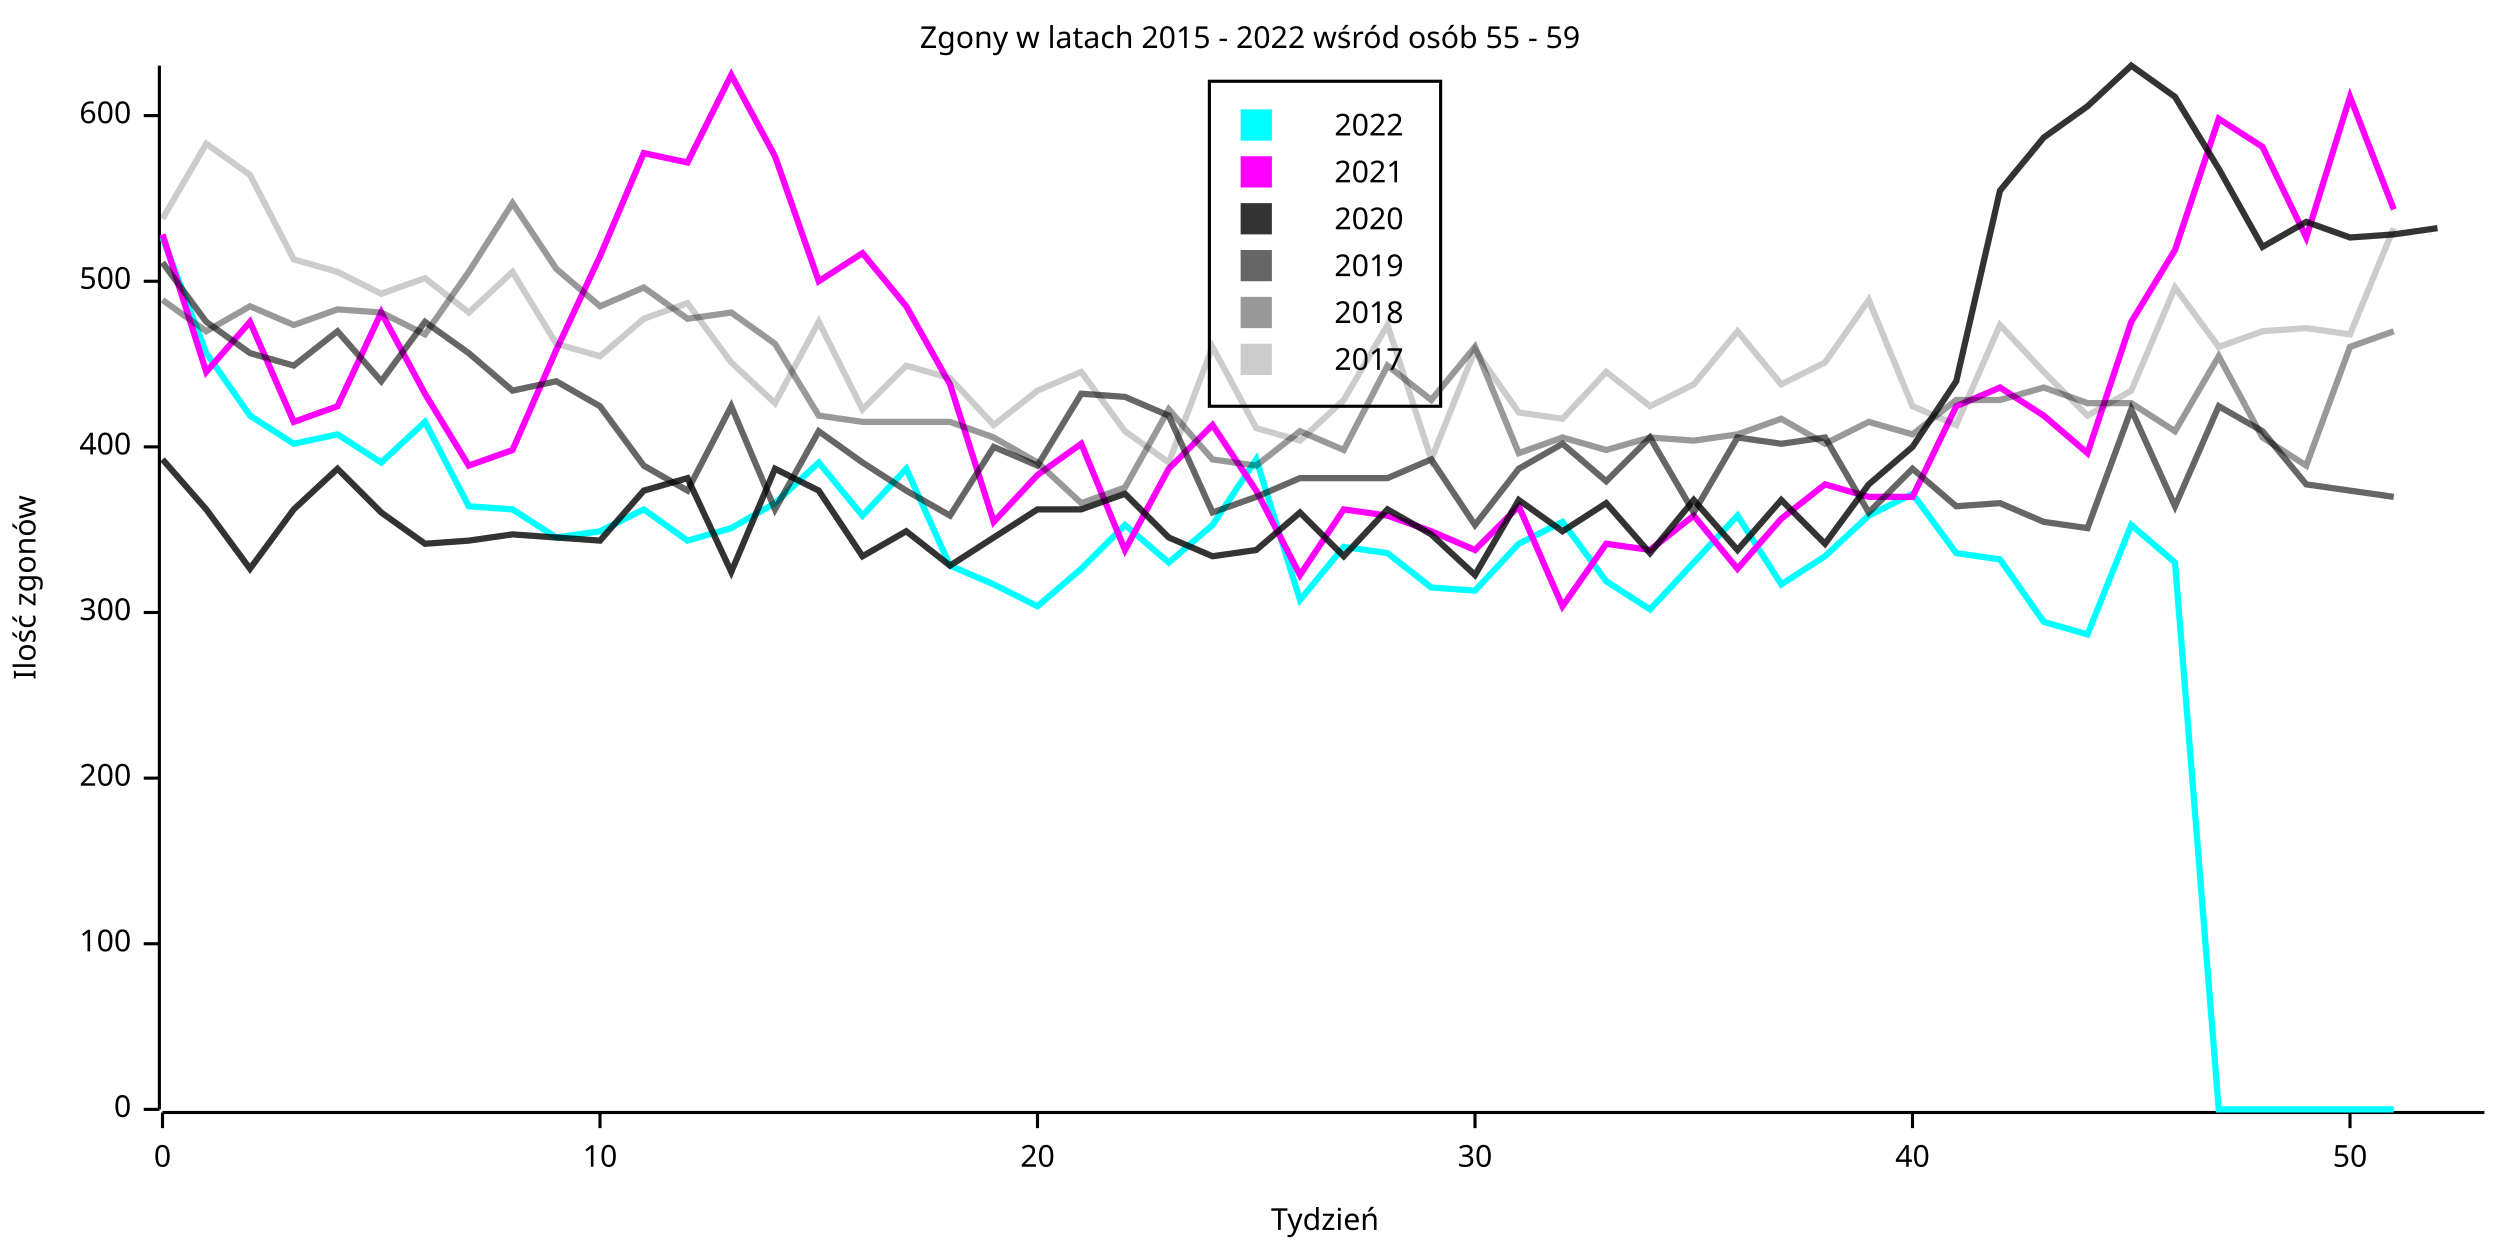
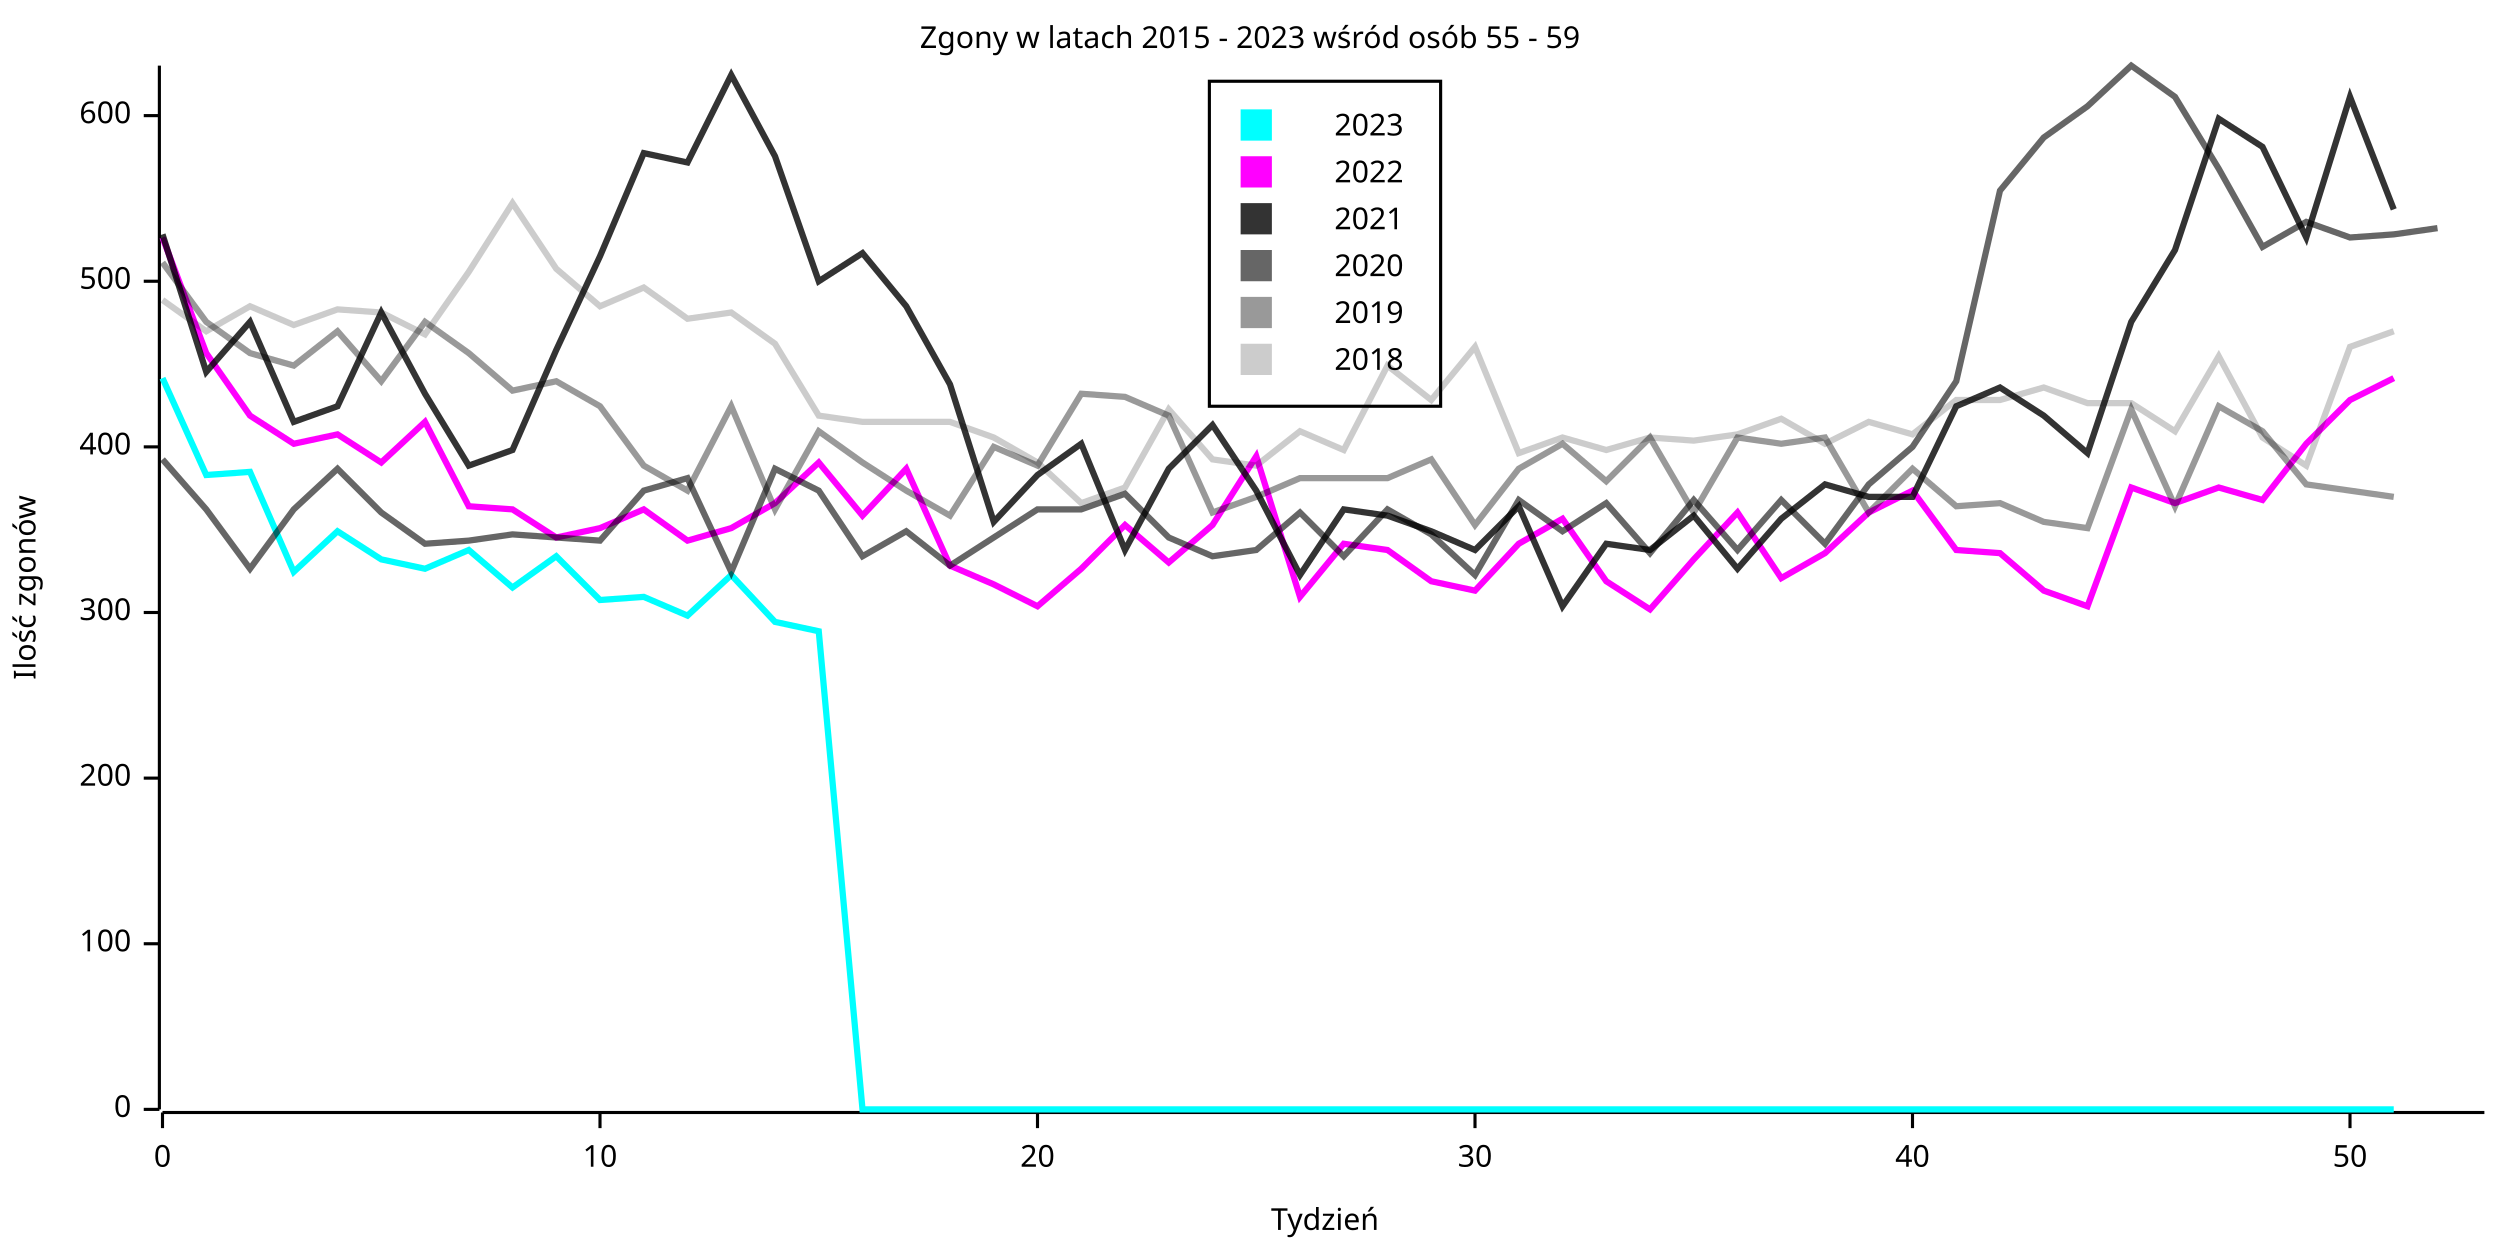
<svg xmlns="http://www.w3.org/2000/svg" width="800" height="400" viewBox="0 0 800 400">
  <rect x="0" y="0" width="800" height="400" opacity="1" fill="#FFFFFF" stroke="none" />
  <text x="400" y="8" dy="0.76em" text-anchor="middle" font-family="sans-serif" font-size="9.677" opacity="1" fill="#000000">
- Zgony w latach 2015 - 2022 wśród osób 55 - 59
+ Zgony w latach 2015 - 2023 wśród osób 55 - 59
</text>
  <text x="4" y="188" dy="0.76em" text-anchor="middle" font-family="sans-serif" font-size="9.677" opacity="1" fill="#000000" transform="rotate(270, 4, 188)">
Ilość zgonów
</text>
  <text x="424" y="396" dy="-0.5ex" text-anchor="middle" font-family="sans-serif" font-size="9.677" opacity="1" fill="#000000">
Tydzień
</text>
  <polyline fill="none" opacity="1" stroke="#000000" stroke-width="1" points="51,21 51,355 " />
  <text x="42" y="355" dy="0.5ex" text-anchor="end" font-family="sans-serif" font-size="9.677" opacity="1" fill="#000000">
0
</text>
  <polyline fill="none" opacity="1" stroke="#000000" stroke-width="1" points="46,355 51,355 " />
  <text x="42" y="302" dy="0.5ex" text-anchor="end" font-family="sans-serif" font-size="9.677" opacity="1" fill="#000000">
100
</text>
  <polyline fill="none" opacity="1" stroke="#000000" stroke-width="1" points="46,302 51,302 " />
  <text x="42" y="249" dy="0.5ex" text-anchor="end" font-family="sans-serif" font-size="9.677" opacity="1" fill="#000000">
200
</text>
  <polyline fill="none" opacity="1" stroke="#000000" stroke-width="1" points="46,249 51,249 " />
  <text x="42" y="196" dy="0.5ex" text-anchor="end" font-family="sans-serif" font-size="9.677" opacity="1" fill="#000000">
300
</text>
  <polyline fill="none" opacity="1" stroke="#000000" stroke-width="1" points="46,196 51,196 " />
  <text x="42" y="143" dy="0.5ex" text-anchor="end" font-family="sans-serif" font-size="9.677" opacity="1" fill="#000000">
400
</text>
  <polyline fill="none" opacity="1" stroke="#000000" stroke-width="1" points="46,143 51,143 " />
  <text x="42" y="90" dy="0.5ex" text-anchor="end" font-family="sans-serif" font-size="9.677" opacity="1" fill="#000000">
500
</text>
  <polyline fill="none" opacity="1" stroke="#000000" stroke-width="1" points="46,90 51,90 " />
  <text x="42" y="37" dy="0.5ex" text-anchor="end" font-family="sans-serif" font-size="9.677" opacity="1" fill="#000000">
600
</text>
  <polyline fill="none" opacity="1" stroke="#000000" stroke-width="1" points="46,37 51,37 " />
  <polyline fill="none" opacity="1" stroke="#000000" stroke-width="1" points="52,356 795,356 " />
  <text x="52" y="366" dy="0.76em" text-anchor="middle" font-family="sans-serif" font-size="9.677" opacity="1" fill="#000000">
0
</text>
  <polyline fill="none" opacity="1" stroke="#000000" stroke-width="1" points="52,356 52,361 " />
  <text x="192" y="366" dy="0.76em" text-anchor="middle" font-family="sans-serif" font-size="9.677" opacity="1" fill="#000000">
10
</text>
  <polyline fill="none" opacity="1" stroke="#000000" stroke-width="1" points="192,356 192,361 " />
  <text x="332" y="366" dy="0.76em" text-anchor="middle" font-family="sans-serif" font-size="9.677" opacity="1" fill="#000000">
20
</text>
  <polyline fill="none" opacity="1" stroke="#000000" stroke-width="1" points="332,356 332,361 " />
  <text x="472" y="366" dy="0.76em" text-anchor="middle" font-family="sans-serif" font-size="9.677" opacity="1" fill="#000000">
30
</text>
  <polyline fill="none" opacity="1" stroke="#000000" stroke-width="1" points="472,356 472,361 " />
  <text x="612" y="366" dy="0.76em" text-anchor="middle" font-family="sans-serif" font-size="9.677" opacity="1" fill="#000000">
40
</text>
  <polyline fill="none" opacity="1" stroke="#000000" stroke-width="1" points="612,356 612,361 " />
  <text x="752" y="366" dy="0.76em" text-anchor="middle" font-family="sans-serif" font-size="9.677" opacity="1" fill="#000000">
50
</text>
  <polyline fill="none" opacity="1" stroke="#000000" stroke-width="1" points="752,356 752,361 " />
-   <polyline fill="none" opacity="1" stroke="#00FFFF" stroke-width="2" points="52,76 66,113 80,133 94,142 108,139 122,148 136,135 150,162 164,163 178,172 192,170 206,163 220,173 234,169 248,161 262,148 276,165 290,150 304,181 318,187 332,194 346,182 360,168 374,180 388,168 402,147 416,192 430,175 444,177 458,188 472,189 486,174 500,167 514,186 528,195 542,180 556,165 570,187 584,178 598,165 612,158 626,177 640,179 654,199 668,203 682,168 696,180 710,355 724,355 738,355 752,355 766,355 " />
-   <polyline fill="none" opacity="1" stroke="#FF00FF" stroke-width="2" points="52,75 66,119 80,103 94,135 108,130 122,100 136,126 150,149 164,144 178,112 192,82 206,49 220,52 234,24 248,50 262,90 276,81 290,98 304,123 318,167 332,152 346,142 360,176 374,150 388,136 402,157 416,184 430,163 444,165 458,170 472,176 486,162 500,194 514,174 528,176 542,165 556,182 570,166 584,155 598,159 612,159 626,130 640,124 654,133 668,145 682,103 696,80 710,38 724,47 738,76 752,31 766,67 " />
-   <polyline fill="none" opacity="0.8" stroke="#000000" stroke-width="2" points="52,147 66,163 80,182 94,163 108,150 122,164 136,174 150,173 164,171 178,172 192,173 206,157 220,153 234,183 248,150 262,157 276,178 290,170 304,181 318,172 332,163 346,163 360,158 374,172 388,178 402,176 416,164 430,178 444,163 458,171 472,184 486,160 500,170 514,161 528,177 542,160 556,176 570,160 584,174 598,155 612,143 626,122 640,61 654,44 668,34 682,21 696,31 710,54 724,79 738,71 752,76 766,75 780,73 " />
-   <polyline fill="none" opacity="0.6" stroke="#000000" stroke-width="2" points="52,84 66,103 80,113 94,117 108,106 122,122 136,103 150,113 164,125 178,122 192,130 206,149 220,157 234,130 248,163 262,138 276,148 290,157 304,165 318,143 332,149 346,126 360,127 374,133 388,164 402,159 416,153 430,153 444,153 458,147 472,168 486,150 500,142 514,154 528,140 542,164 556,140 570,142 584,140 598,164 612,150 626,162 640,161 654,167 668,169 682,131 696,162 710,130 724,138 738,155 752,157 766,159 " />
-   <polyline fill="none" opacity="0.4" stroke="#000000" stroke-width="2" points="52,96 66,106 80,98 94,104 108,99 122,100 136,107 150,87 164,65 178,86 192,98 206,92 220,102 234,100 248,110 262,133 276,135 290,135 304,135 318,140 332,148 346,161 360,156 374,131 388,147 402,149 416,138 430,144 444,117 458,128 472,111 486,145 500,140 514,144 528,140 542,141 556,139 570,134 584,142 598,135 612,139 626,128 640,128 654,124 668,129 682,129 696,138 710,114 724,140 738,149 752,111 766,106 " />
-   <polyline fill="none" opacity="0.2" stroke="#000000" stroke-width="2" points="52,70 66,46 80,56 94,83 108,87 122,94 136,89 150,100 164,87 178,110 192,114 206,102 220,97 234,116 248,129 262,103 276,131 290,117 304,121 318,136 332,125 346,119 360,138 374,148 388,111 402,137 416,141 430,128 444,104 458,147 472,112 486,132 500,134 514,119 528,130 542,123 556,106 570,123 584,116 598,96 612,130 626,136 640,104 654,119 668,133 682,125 696,92 710,111 724,106 738,105 752,107 766,73 " />
+   <polyline fill="none" opacity="1" stroke="#00FFFF" stroke-width="2" points="52,121 66,152 80,151 94,183 108,170 122,179 136,182 150,176 164,188 178,178 192,192 206,191 220,197 234,184 248,199 262,202 276,355 290,355 304,355 318,355 332,355 346,355 360,355 374,355 388,355 402,355 416,355 430,355 444,355 458,355 472,355 486,355 500,355 514,355 528,355 542,355 556,355 570,355 584,355 598,355 612,355 626,355 640,355 654,355 668,355 682,355 696,355 710,355 724,355 738,355 752,355 766,355 " />
+   <polyline fill="none" opacity="1" stroke="#FF00FF" stroke-width="2" points="52,76 66,113 80,133 94,142 108,139 122,148 136,135 150,162 164,163 178,172 192,169 206,163 220,173 234,169 248,161 262,148 276,165 290,150 304,181 318,187 332,194 346,182 360,168 374,180 388,168 402,146 416,191 430,174 444,176 458,186 472,189 486,174 500,166 514,186 528,195 542,179 556,164 570,185 584,177 598,164 612,157 626,176 640,177 654,189 668,194 682,156 696,161 710,156 724,160 738,142 752,128 766,121 " />
+   <polyline fill="none" opacity="0.8" stroke="#000000" stroke-width="2" points="52,75 66,119 80,103 94,135 108,130 122,100 136,126 150,149 164,144 178,112 192,82 206,49 220,52 234,24 248,50 262,90 276,81 290,98 304,123 318,167 332,152 346,142 360,176 374,150 388,136 402,157 416,184 430,163 444,165 458,170 472,176 486,162 500,194 514,174 528,176 542,165 556,182 570,166 584,155 598,159 612,159 626,130 640,124 654,133 668,145 682,103 696,80 710,38 724,47 738,76 752,31 766,67 " />
+   <polyline fill="none" opacity="0.6" stroke="#000000" stroke-width="2" points="52,147 66,163 80,182 94,163 108,150 122,164 136,174 150,173 164,171 178,172 192,173 206,157 220,153 234,183 248,150 262,157 276,178 290,170 304,181 318,172 332,163 346,163 360,158 374,172 388,178 402,176 416,164 430,178 444,163 458,171 472,184 486,160 500,170 514,161 528,177 542,160 556,176 570,160 584,174 598,155 612,143 626,122 640,61 654,44 668,34 682,21 696,31 710,54 724,79 738,71 752,76 766,75 780,73 " />
+   <polyline fill="none" opacity="0.4" stroke="#000000" stroke-width="2" points="52,84 66,103 80,113 94,117 108,106 122,122 136,103 150,113 164,125 178,122 192,130 206,149 220,157 234,130 248,163 262,138 276,148 290,157 304,165 318,143 332,149 346,126 360,127 374,133 388,164 402,159 416,153 430,153 444,153 458,147 472,168 486,150 500,142 514,154 528,140 542,164 556,140 570,142 584,140 598,164 612,150 626,162 640,161 654,167 668,169 682,131 696,162 710,130 724,138 738,155 752,157 766,159 " />
+   <polyline fill="none" opacity="0.2" stroke="#000000" stroke-width="2" points="52,96 66,106 80,98 94,104 108,99 122,100 136,107 150,87 164,65 178,86 192,98 206,92 220,102 234,100 248,110 262,133 276,135 290,135 304,135 318,140 332,148 346,161 360,156 374,131 388,147 402,149 416,138 430,144 444,117 458,128 472,111 486,145 500,140 514,144 528,140 542,141 556,139 570,134 584,142 598,135 612,139 626,128 640,128 654,124 668,129 682,129 696,138 710,114 724,140 738,149 752,111 766,106 " />
  <rect x="387" y="26" width="74" height="104" opacity="1" fill="none" stroke="#000000" />
  <text x="427" y="36" dy="0.76em" text-anchor="start" font-family="sans-serif" font-size="9.677" opacity="1" fill="#000000">
+ 2023
+ </text>
+   <text x="427" y="51" dy="0.76em" text-anchor="start" font-family="sans-serif" font-size="9.677" opacity="1" fill="#000000">
2022
</text>
-   <text x="427" y="51" dy="0.76em" text-anchor="start" font-family="sans-serif" font-size="9.677" opacity="1" fill="#000000">
+   <text x="427" y="66" dy="0.76em" text-anchor="start" font-family="sans-serif" font-size="9.677" opacity="1" fill="#000000">
2021
</text>
-   <text x="427" y="66" dy="0.76em" text-anchor="start" font-family="sans-serif" font-size="9.677" opacity="1" fill="#000000">
+   <text x="427" y="81" dy="0.76em" text-anchor="start" font-family="sans-serif" font-size="9.677" opacity="1" fill="#000000">
2020
</text>
-   <text x="427" y="81" dy="0.76em" text-anchor="start" font-family="sans-serif" font-size="9.677" opacity="1" fill="#000000">
+   <text x="427" y="96" dy="0.76em" text-anchor="start" font-family="sans-serif" font-size="9.677" opacity="1" fill="#000000">
2019
</text>
-   <text x="427" y="96" dy="0.76em" text-anchor="start" font-family="sans-serif" font-size="9.677" opacity="1" fill="#000000">
+   <text x="427" y="111" dy="0.76em" text-anchor="start" font-family="sans-serif" font-size="9.677" opacity="1" fill="#000000">
2018
- </text>
-   <text x="427" y="111" dy="0.76em" text-anchor="start" font-family="sans-serif" font-size="9.677" opacity="1" fill="#000000">
- 2017
</text>
  <rect x="397" y="35" width="10" height="10" opacity="1" fill="#00FFFF" stroke="none" />
  <rect x="397" y="50" width="10" height="10" opacity="1" fill="#FF00FF" stroke="none" />
  <rect x="397" y="65" width="10" height="10" opacity="0.8" fill="#000000" stroke="none" />
  <rect x="397" y="80" width="10" height="10" opacity="0.6" fill="#000000" stroke="none" />
  <rect x="397" y="95" width="10" height="10" opacity="0.4" fill="#000000" stroke="none" />
  <rect x="397" y="110" width="10" height="10" opacity="0.2" fill="#000000" stroke="none" />
</svg>
